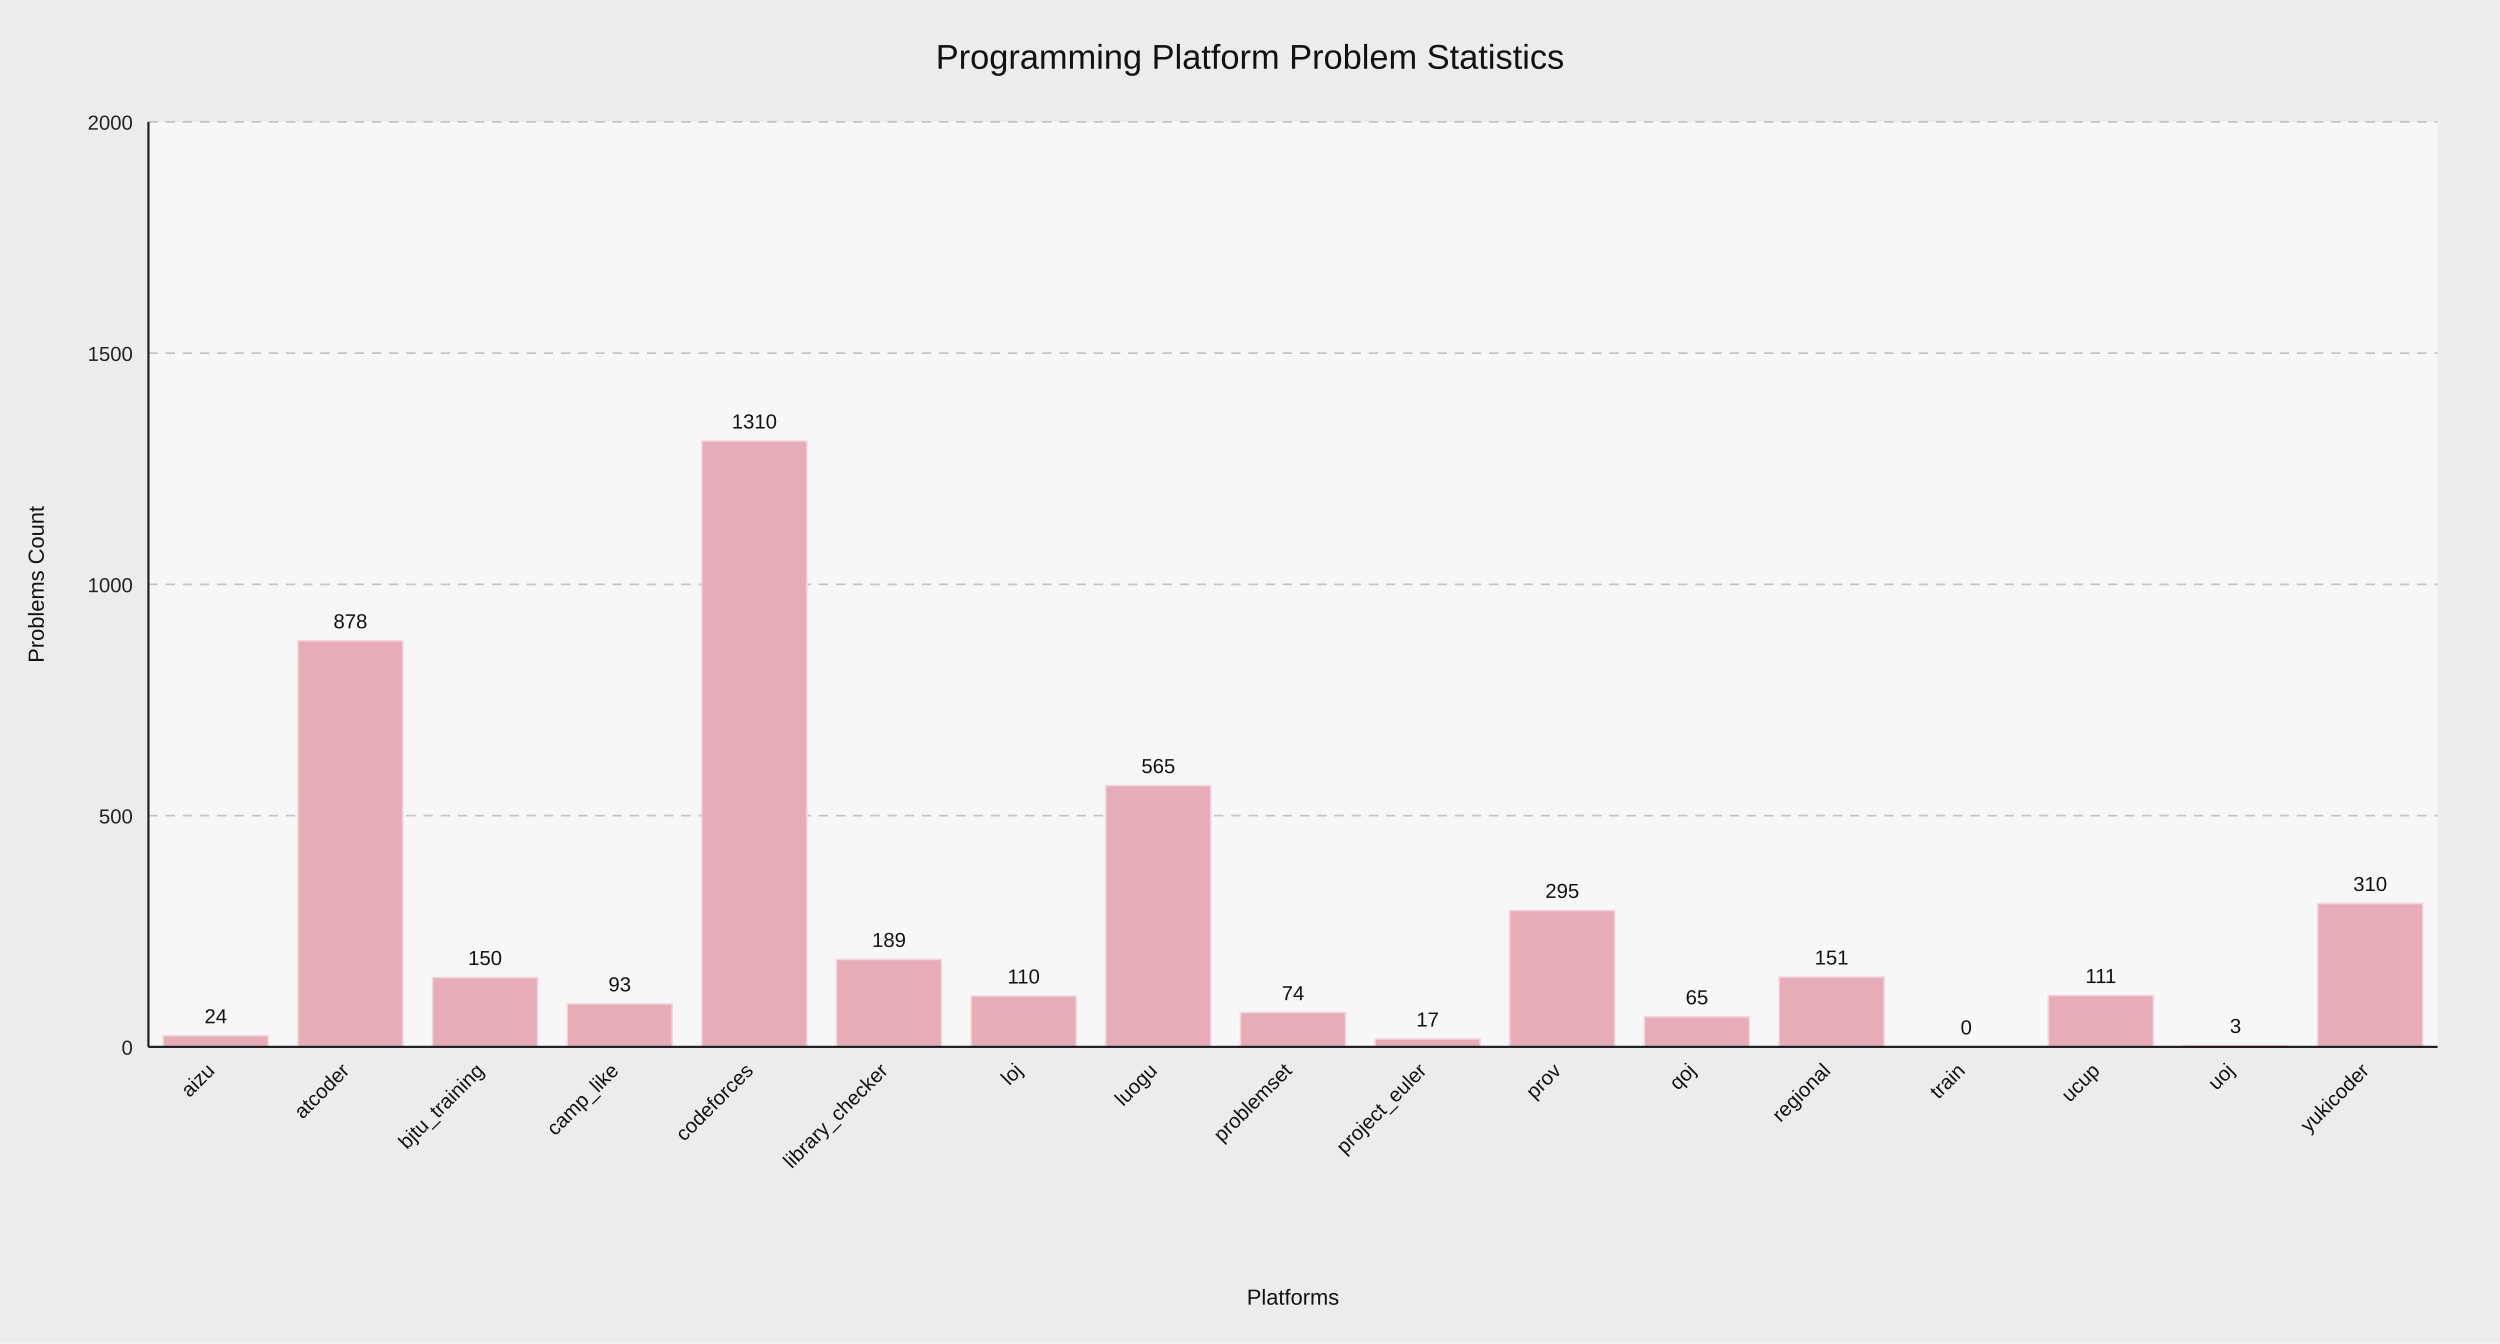
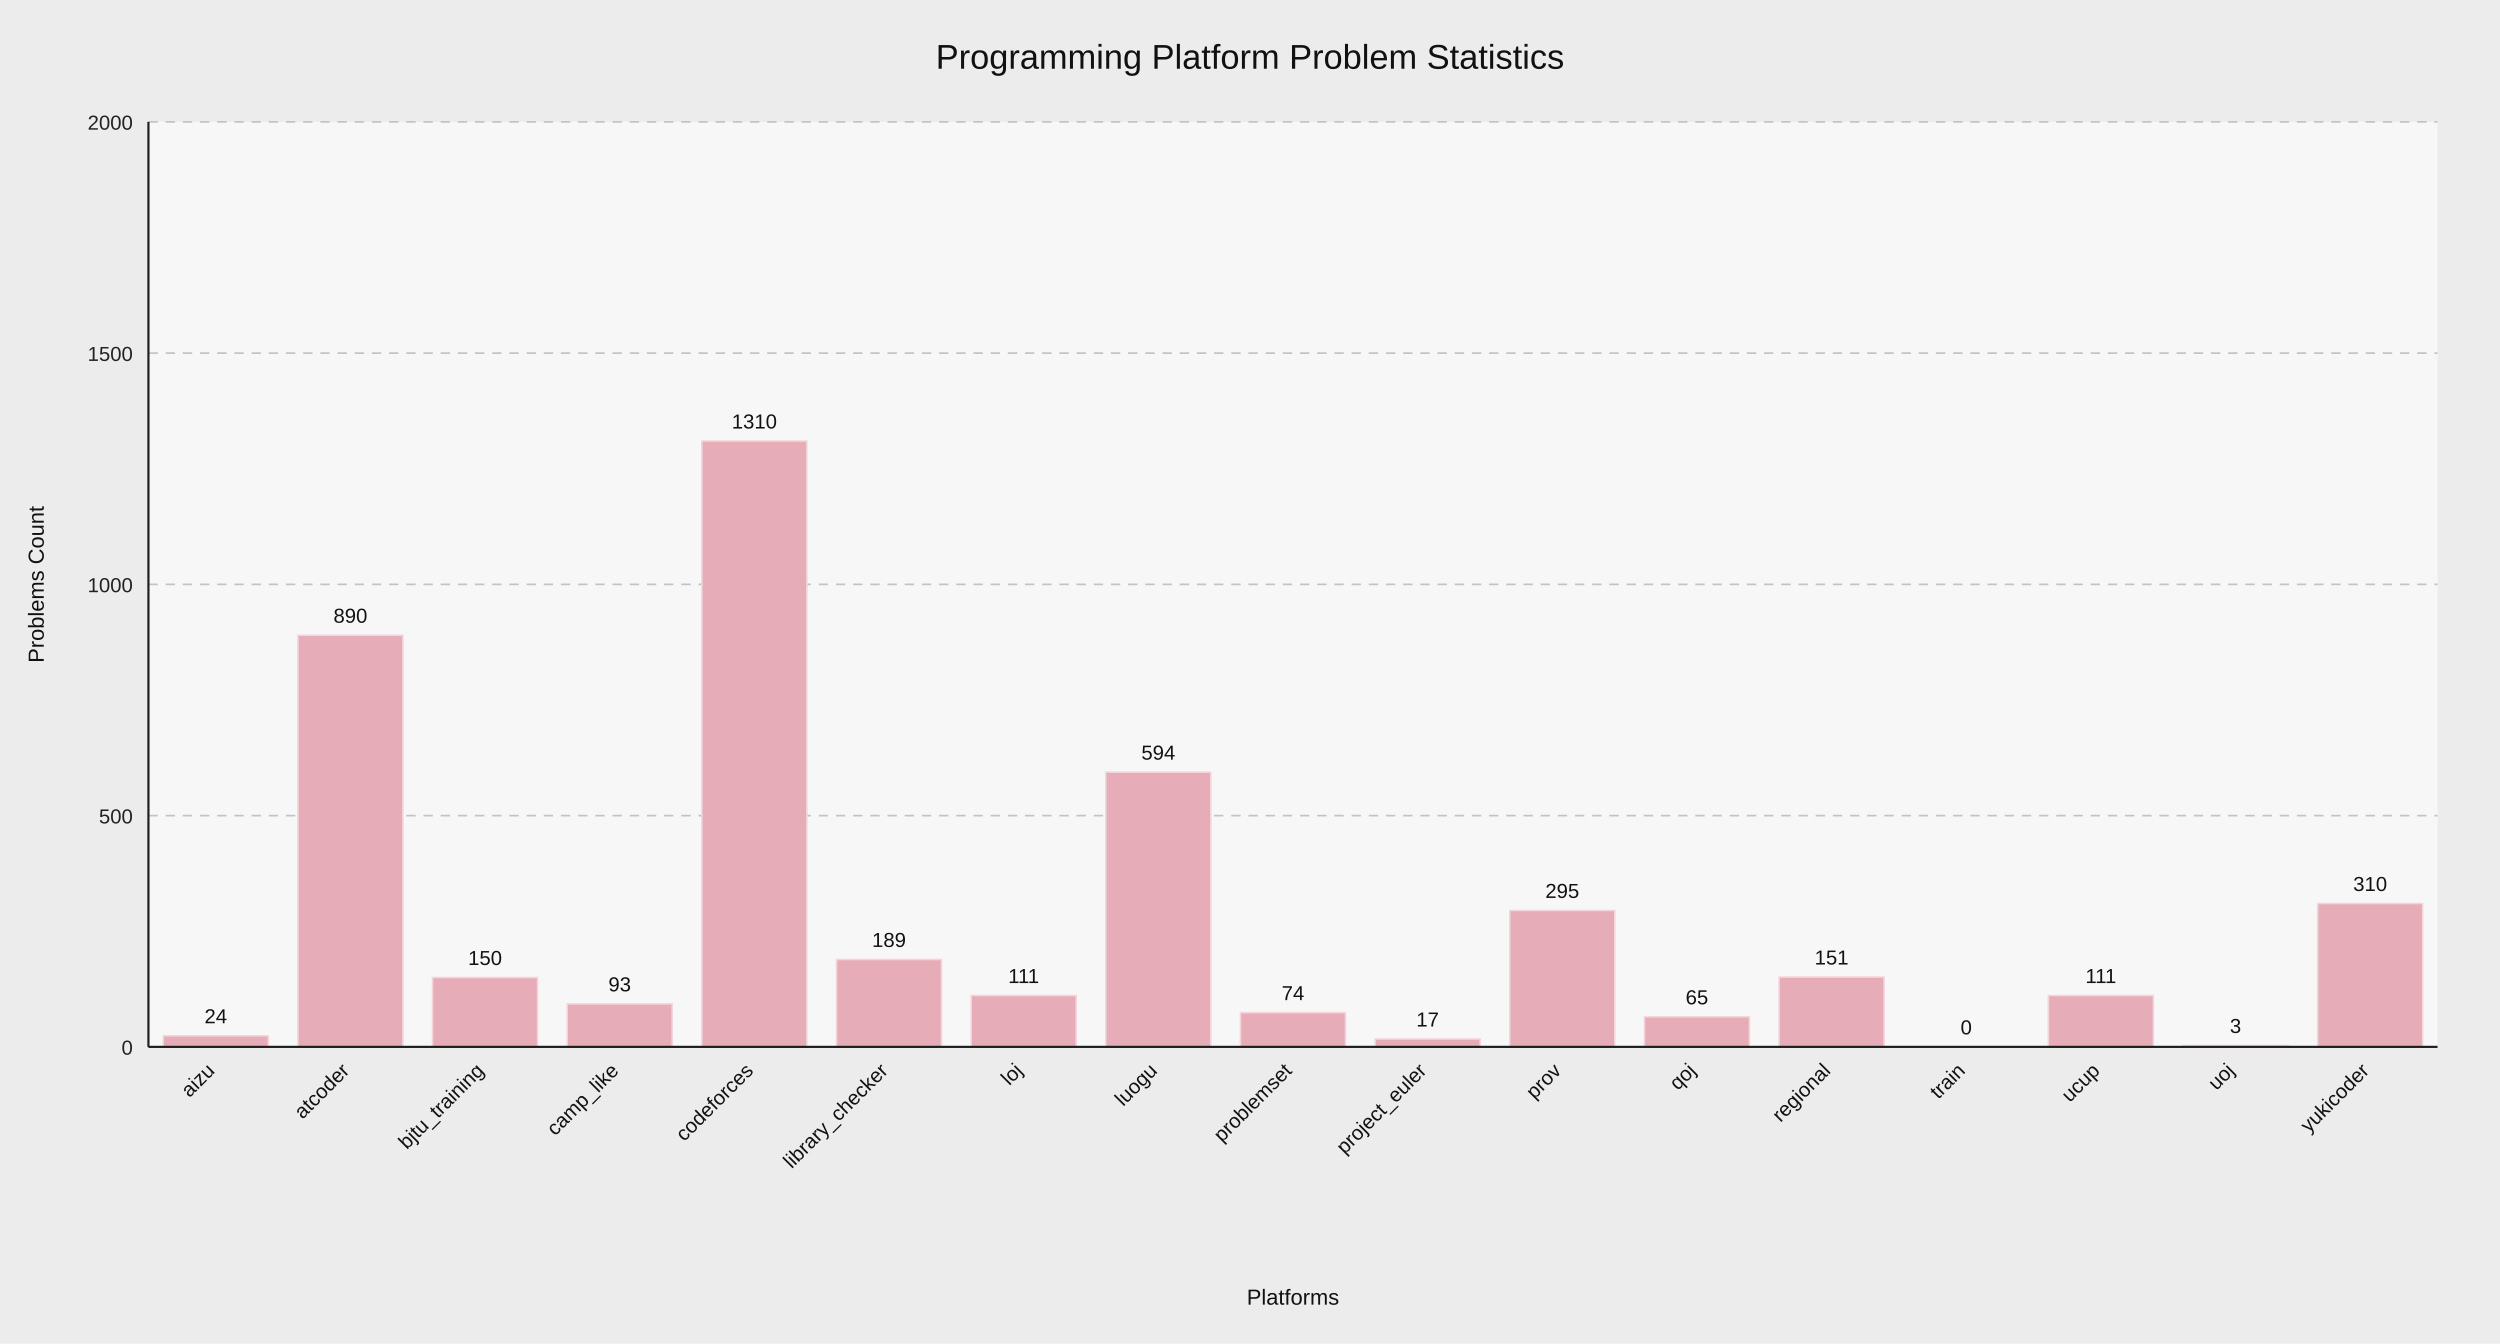
<svg xmlns="http://www.w3.org/2000/svg" width="1600" height="860" viewBox="0 0 1600 860">
  <rect x="0" y="0" width="1600" height="860" fill="#ececec" />
  <rect x="95" y="78" width="1465" height="592" fill="#f7f7f7" />
  <text x="800" y="44" text-anchor="middle" font-size="22" font-family="Segoe UI, Arial, sans-serif" fill="#111">Programming Platform Problem Statistics</text>
  <line x1="95" y1="670" x2="1560" y2="670" stroke="#c0c4c9" stroke-width="1.1" stroke-dasharray="6,5" />
  <text x="85" y="675" text-anchor="end" font-size="13" font-family="Segoe UI, Arial, sans-serif" fill="#222">0</text>
  <line x1="95" y1="522" x2="1560" y2="522" stroke="#c0c4c9" stroke-width="1.1" stroke-dasharray="6,5" />
  <text x="85" y="527" text-anchor="end" font-size="13" font-family="Segoe UI, Arial, sans-serif" fill="#222">500</text>
  <line x1="95" y1="374" x2="1560" y2="374" stroke="#c0c4c9" stroke-width="1.1" stroke-dasharray="6,5" />
  <text x="85" y="379" text-anchor="end" font-size="13" font-family="Segoe UI, Arial, sans-serif" fill="#222">1000</text>
  <line x1="95" y1="226" x2="1560" y2="226" stroke="#c0c4c9" stroke-width="1.1" stroke-dasharray="6,5" />
  <text x="85" y="231" text-anchor="end" font-size="13" font-family="Segoe UI, Arial, sans-serif" fill="#222">1500</text>
  <line x1="95" y1="78" x2="1560" y2="78" stroke="#c0c4c9" stroke-width="1.1" stroke-dasharray="6,5" />
  <text x="85" y="83" text-anchor="end" font-size="13" font-family="Segoe UI, Arial, sans-serif" fill="#222">2000</text>
  <rect x="104.479" y="662.896" width="67.218" height="7.104" fill="#e6adb8" stroke="#f3d5dc" stroke-width="1" />
  <text x="138.088" y="654.896" text-anchor="middle" font-size="13" font-family="Segoe UI, Arial, sans-serif" fill="#121212">24</text>
  <g transform="translate(138.088,686) rotate(-45)">
    <text text-anchor="end" font-size="13" font-family="Segoe UI, Arial, sans-serif" fill="#121212">aizu</text>
  </g>
-   <rect x="190.656" y="410.112" width="67.218" height="259.888" fill="#e6adb8" stroke="#f3d5dc" stroke-width="1" />
-   <text x="224.265" y="402.112" text-anchor="middle" font-size="13" font-family="Segoe UI, Arial, sans-serif" fill="#121212">878</text>
+   <rect x="190.656" y="406.56" width="67.218" height="263.44" fill="#e6adb8" stroke="#f3d5dc" stroke-width="1" />
+   <text x="224.265" y="398.56" text-anchor="middle" font-size="13" font-family="Segoe UI, Arial, sans-serif" fill="#121212">890</text>
  <g transform="translate(224.265,686) rotate(-45)">
    <text text-anchor="end" font-size="13" font-family="Segoe UI, Arial, sans-serif" fill="#121212">atcoder</text>
  </g>
  <rect x="276.832" y="625.6" width="67.218" height="44.4" fill="#e6adb8" stroke="#f3d5dc" stroke-width="1" />
  <text x="310.441" y="617.6" text-anchor="middle" font-size="13" font-family="Segoe UI, Arial, sans-serif" fill="#121212">150</text>
  <g transform="translate(310.441,686) rotate(-45)">
    <text text-anchor="end" font-size="13" font-family="Segoe UI, Arial, sans-serif" fill="#121212">bjtu_training</text>
  </g>
  <rect x="363.009" y="642.472" width="67.218" height="27.528" fill="#e6adb8" stroke="#f3d5dc" stroke-width="1" />
  <text x="396.618" y="634.472" text-anchor="middle" font-size="13" font-family="Segoe UI, Arial, sans-serif" fill="#121212">93</text>
  <g transform="translate(396.618,686) rotate(-45)">
    <text text-anchor="end" font-size="13" font-family="Segoe UI, Arial, sans-serif" fill="#121212">camp_like</text>
  </g>
  <rect x="449.185" y="282.24" width="67.218" height="387.76" fill="#e6adb8" stroke="#f3d5dc" stroke-width="1" />
  <text x="482.794" y="274.24" text-anchor="middle" font-size="13" font-family="Segoe UI, Arial, sans-serif" fill="#121212">1310</text>
  <g transform="translate(482.794,686) rotate(-45)">
    <text text-anchor="end" font-size="13" font-family="Segoe UI, Arial, sans-serif" fill="#121212">codeforces</text>
  </g>
  <rect x="535.362" y="614.056" width="67.218" height="55.944" fill="#e6adb8" stroke="#f3d5dc" stroke-width="1" />
  <text x="568.971" y="606.056" text-anchor="middle" font-size="13" font-family="Segoe UI, Arial, sans-serif" fill="#121212">189</text>
  <g transform="translate(568.971,686) rotate(-45)">
    <text text-anchor="end" font-size="13" font-family="Segoe UI, Arial, sans-serif" fill="#121212">library_checker</text>
  </g>
-   <rect x="621.538" y="637.44" width="67.218" height="32.56" fill="#e6adb8" stroke="#f3d5dc" stroke-width="1" />
-   <text x="655.147" y="629.44" text-anchor="middle" font-size="13" font-family="Segoe UI, Arial, sans-serif" fill="#121212">110</text>
+   <rect x="621.538" y="637.144" width="67.218" height="32.856" fill="#e6adb8" stroke="#f3d5dc" stroke-width="1" />
+   <text x="655.147" y="629.144" text-anchor="middle" font-size="13" font-family="Segoe UI, Arial, sans-serif" fill="#121212">111</text>
  <g transform="translate(655.147,686) rotate(-45)">
    <text text-anchor="end" font-size="13" font-family="Segoe UI, Arial, sans-serif" fill="#121212">loj</text>
  </g>
-   <rect x="707.715" y="502.76" width="67.218" height="167.24" fill="#e6adb8" stroke="#f3d5dc" stroke-width="1" />
-   <text x="741.324" y="494.76" text-anchor="middle" font-size="13" font-family="Segoe UI, Arial, sans-serif" fill="#121212">565</text>
+   <rect x="707.715" y="494.176" width="67.218" height="175.824" fill="#e6adb8" stroke="#f3d5dc" stroke-width="1" />
+   <text x="741.324" y="486.176" text-anchor="middle" font-size="13" font-family="Segoe UI, Arial, sans-serif" fill="#121212">594</text>
  <g transform="translate(741.324,686) rotate(-45)">
    <text text-anchor="end" font-size="13" font-family="Segoe UI, Arial, sans-serif" fill="#121212">luogu</text>
  </g>
  <rect x="793.891" y="648.096" width="67.218" height="21.904" fill="#e6adb8" stroke="#f3d5dc" stroke-width="1" />
  <text x="827.5" y="640.096" text-anchor="middle" font-size="13" font-family="Segoe UI, Arial, sans-serif" fill="#121212">74</text>
  <g transform="translate(827.5,686) rotate(-45)">
    <text text-anchor="end" font-size="13" font-family="Segoe UI, Arial, sans-serif" fill="#121212">problemset</text>
  </g>
  <rect x="880.068" y="664.968" width="67.218" height="5.032" fill="#e6adb8" stroke="#f3d5dc" stroke-width="1" />
  <text x="913.676" y="656.968" text-anchor="middle" font-size="13" font-family="Segoe UI, Arial, sans-serif" fill="#121212">17</text>
  <g transform="translate(913.676,686) rotate(-45)">
    <text text-anchor="end" font-size="13" font-family="Segoe UI, Arial, sans-serif" fill="#121212">project_euler</text>
  </g>
  <rect x="966.244" y="582.68" width="67.218" height="87.32" fill="#e6adb8" stroke="#f3d5dc" stroke-width="1" />
  <text x="999.853" y="574.68" text-anchor="middle" font-size="13" font-family="Segoe UI, Arial, sans-serif" fill="#121212">295</text>
  <g transform="translate(999.853,686) rotate(-45)">
    <text text-anchor="end" font-size="13" font-family="Segoe UI, Arial, sans-serif" fill="#121212">prov</text>
  </g>
  <rect x="1052.42" y="650.76" width="67.218" height="19.24" fill="#e6adb8" stroke="#f3d5dc" stroke-width="1" />
  <text x="1086.03" y="642.76" text-anchor="middle" font-size="13" font-family="Segoe UI, Arial, sans-serif" fill="#121212">65</text>
  <g transform="translate(1086.03,686) rotate(-45)">
    <text text-anchor="end" font-size="13" font-family="Segoe UI, Arial, sans-serif" fill="#121212">qoj</text>
  </g>
  <rect x="1138.6" y="625.304" width="67.218" height="44.696" fill="#e6adb8" stroke="#f3d5dc" stroke-width="1" />
  <text x="1172.21" y="617.304" text-anchor="middle" font-size="13" font-family="Segoe UI, Arial, sans-serif" fill="#121212">151</text>
  <g transform="translate(1172.21,686) rotate(-45)">
    <text text-anchor="end" font-size="13" font-family="Segoe UI, Arial, sans-serif" fill="#121212">regional</text>
  </g>
  <rect x="1224.77" y="670" width="67.218" height="0" fill="#e6adb8" stroke="#f3d5dc" stroke-width="1" />
  <text x="1258.38" y="662" text-anchor="middle" font-size="13" font-family="Segoe UI, Arial, sans-serif" fill="#121212">0</text>
  <g transform="translate(1258.38,686) rotate(-45)">
    <text text-anchor="end" font-size="13" font-family="Segoe UI, Arial, sans-serif" fill="#121212">train</text>
  </g>
  <rect x="1310.95" y="637.144" width="67.218" height="32.856" fill="#e6adb8" stroke="#f3d5dc" stroke-width="1" />
  <text x="1344.56" y="629.144" text-anchor="middle" font-size="13" font-family="Segoe UI, Arial, sans-serif" fill="#121212">111</text>
  <g transform="translate(1344.56,686) rotate(-45)">
    <text text-anchor="end" font-size="13" font-family="Segoe UI, Arial, sans-serif" fill="#121212">ucup</text>
  </g>
  <rect x="1397.13" y="669.112" width="67.218" height="0.888" fill="#e6adb8" stroke="#f3d5dc" stroke-width="1" />
  <text x="1430.74" y="661.112" text-anchor="middle" font-size="13" font-family="Segoe UI, Arial, sans-serif" fill="#121212">3</text>
  <g transform="translate(1430.74,686) rotate(-45)">
    <text text-anchor="end" font-size="13" font-family="Segoe UI, Arial, sans-serif" fill="#121212">uoj</text>
  </g>
  <rect x="1483.3" y="578.24" width="67.218" height="91.76" fill="#e6adb8" stroke="#f3d5dc" stroke-width="1" />
  <text x="1516.91" y="570.24" text-anchor="middle" font-size="13" font-family="Segoe UI, Arial, sans-serif" fill="#121212">310</text>
  <g transform="translate(1516.91,686) rotate(-45)">
    <text text-anchor="end" font-size="13" font-family="Segoe UI, Arial, sans-serif" fill="#121212">yukicoder</text>
  </g>
  <line x1="95" y1="78" x2="95" y2="670" stroke="#1f1f1f" stroke-width="1.4" />
  <line x1="95" y1="670" x2="1560" y2="670" stroke="#1f1f1f" stroke-width="1.4" />
  <text x="827.5" y="835" text-anchor="middle" font-size="14" font-family="Segoe UI, Arial, sans-serif" fill="#111">Platforms</text>
  <g transform="translate(28,374) rotate(-90)">
    <text text-anchor="middle" font-size="14" font-family="Segoe UI, Arial, sans-serif" fill="#111">Problems Count</text>
  </g>
</svg>
